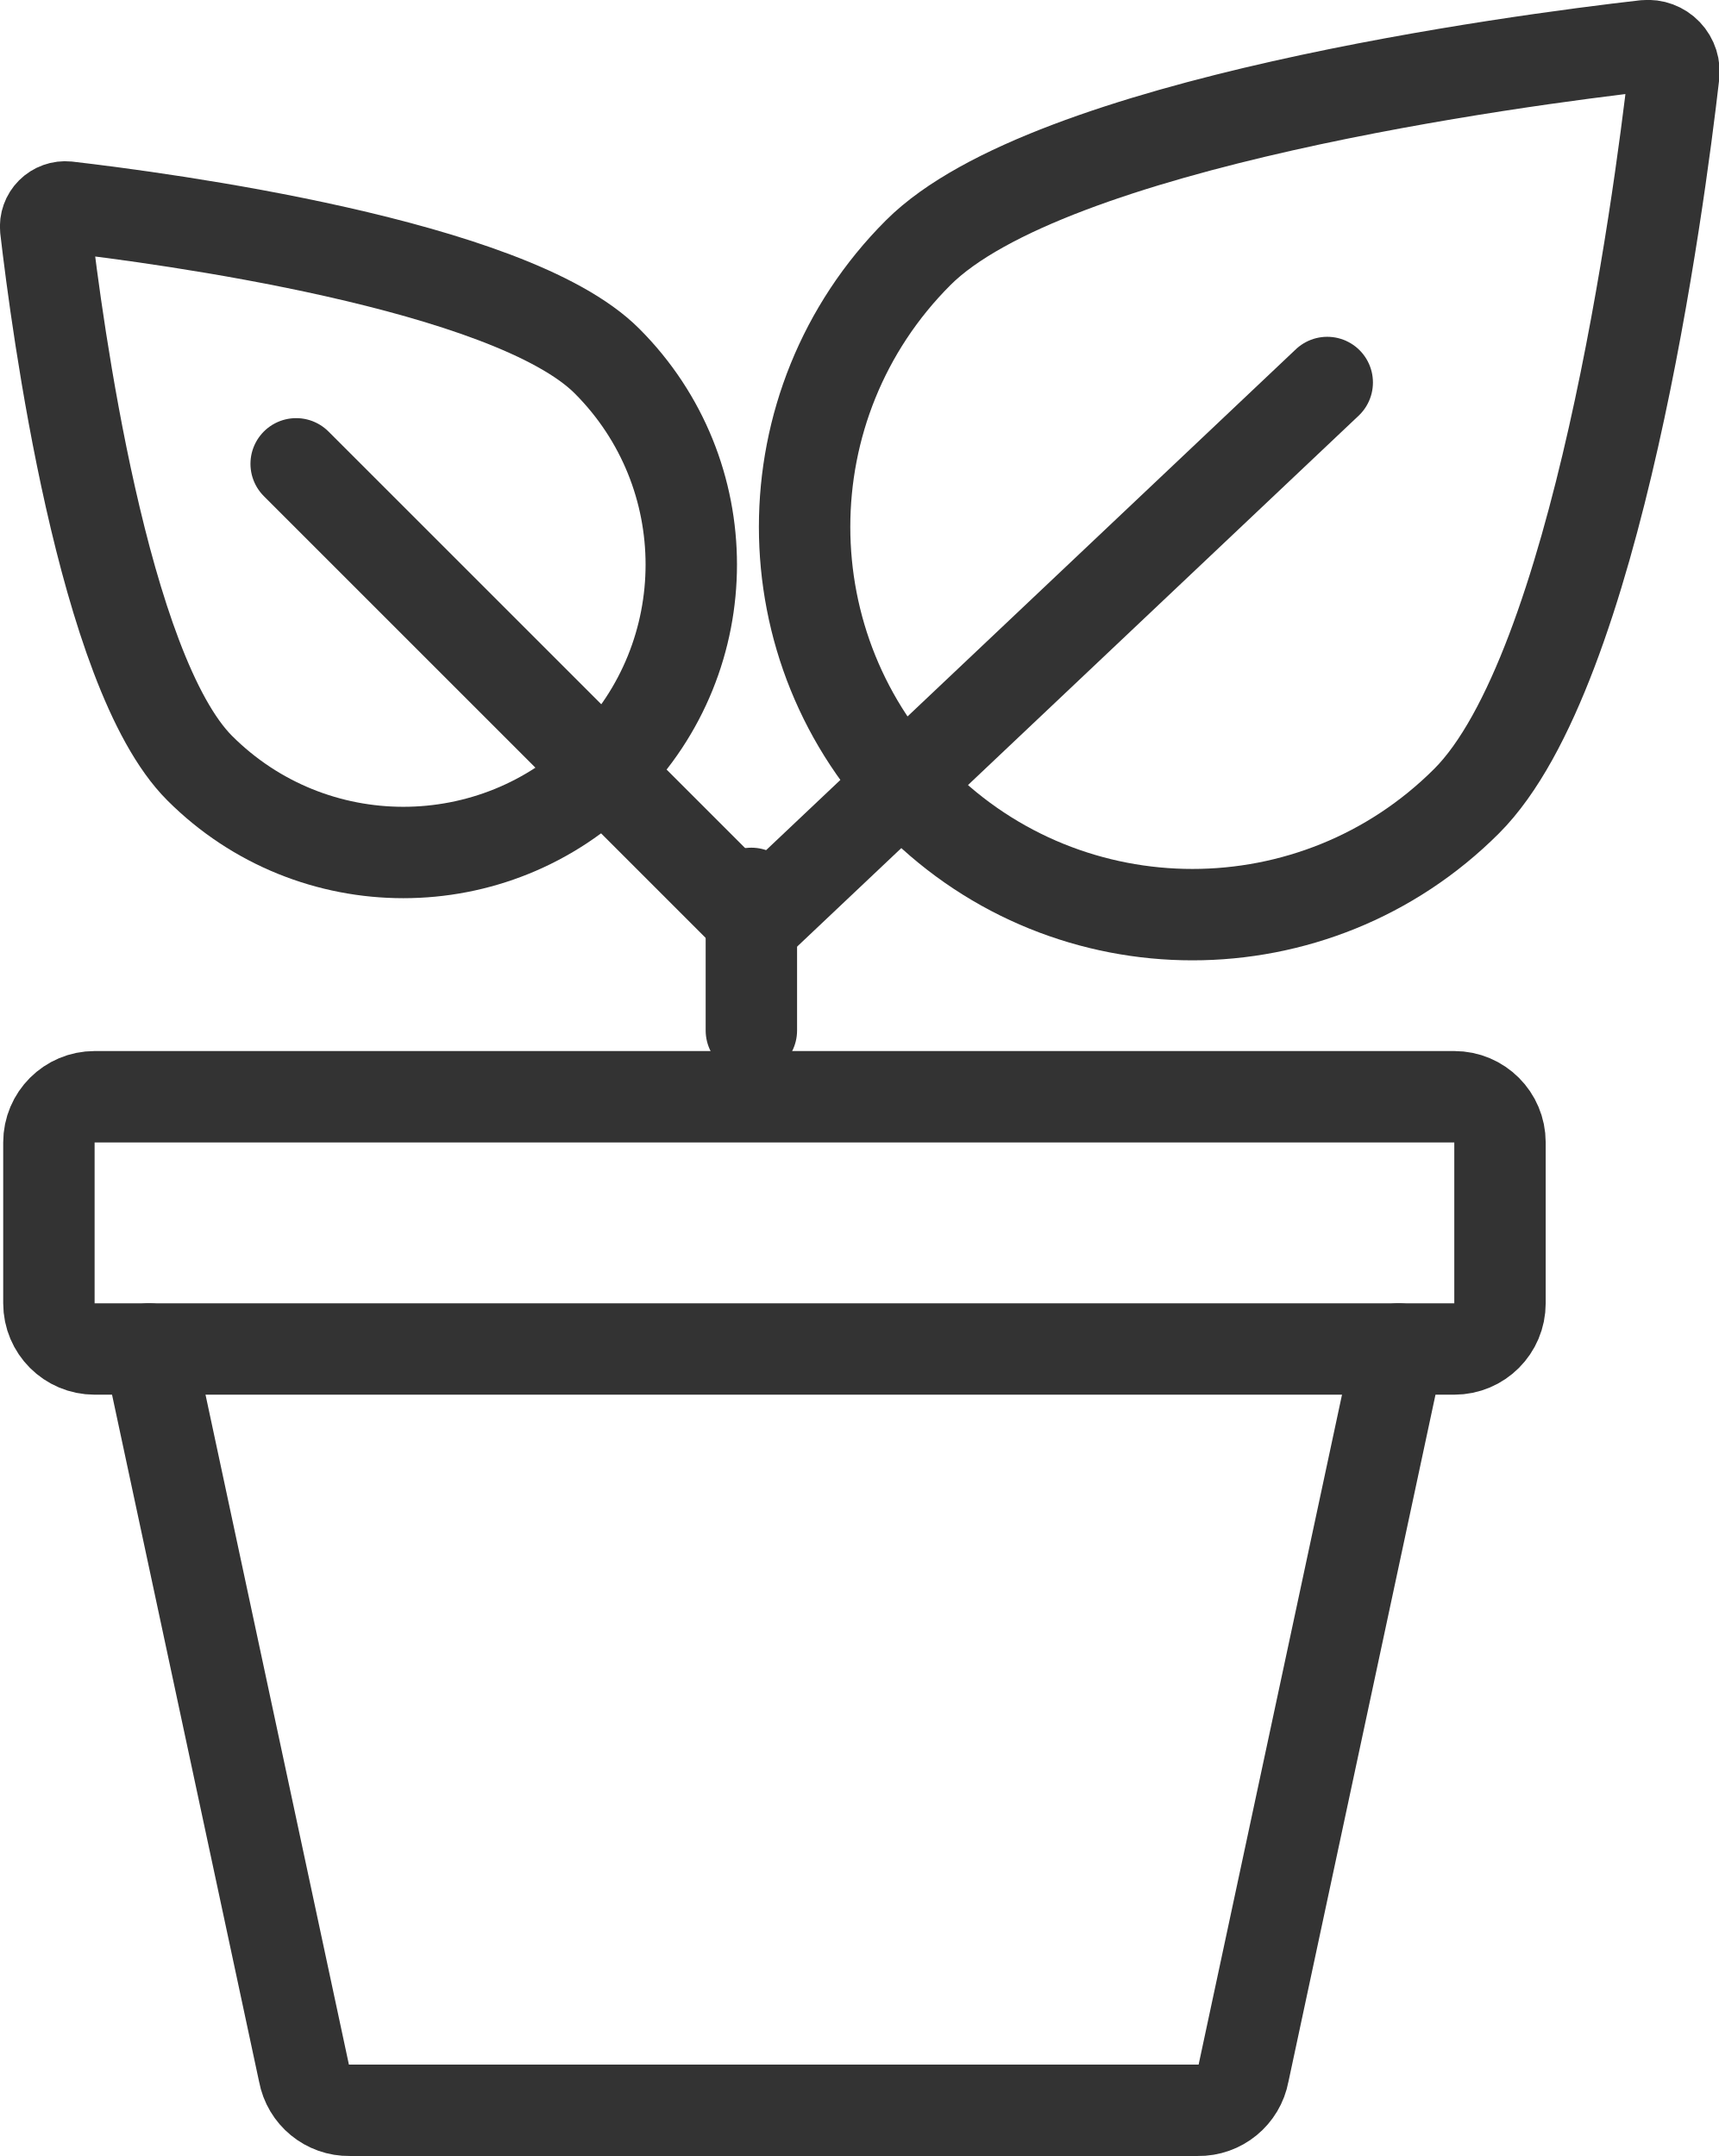
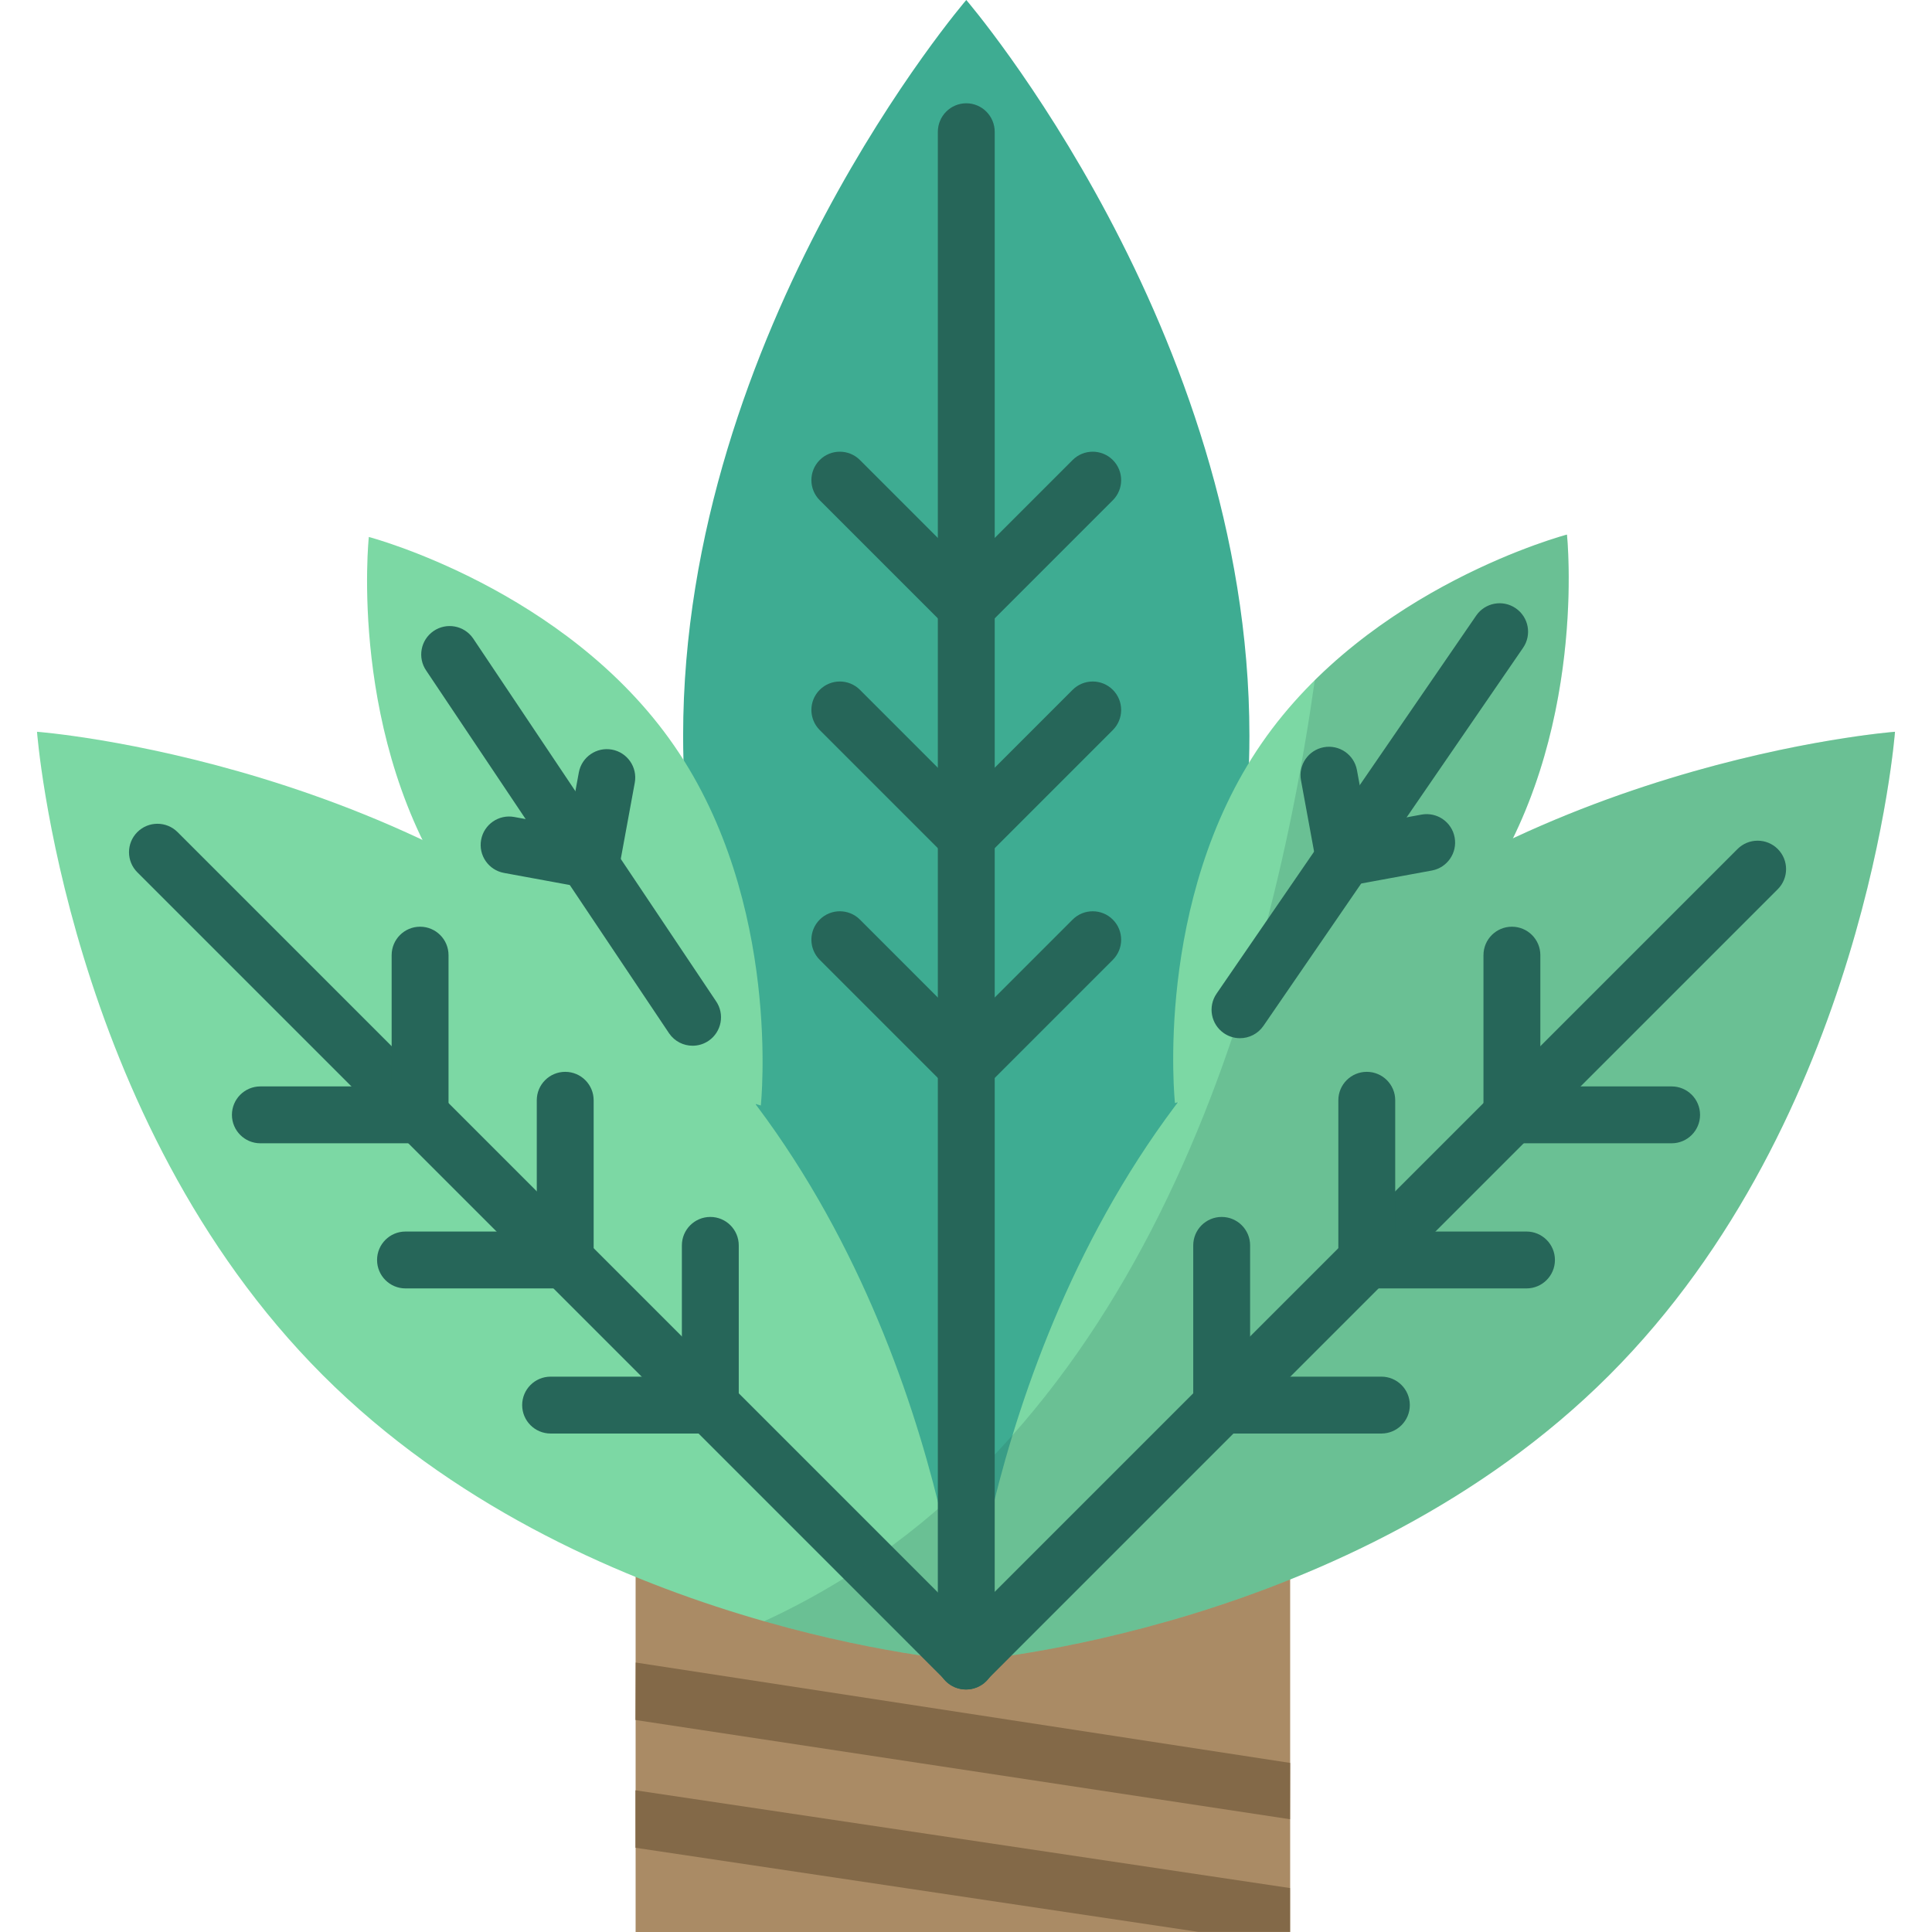
- <svg xmlns="http://www.w3.org/2000/svg" viewBox="0 0 37.6 47.18">
-   <defs>
-     <style>.cls-1{fill:none;stroke:#333;stroke-linecap:round;stroke-linejoin:round;stroke-width:2px;}</style>
-   </defs>
-   <g id="Layer_2" data-name="Layer 2">
-     <g id="Layer_2-2" data-name="Layer 2">
-       <rect class="cls-1" x="1.07" y="24" width="31.75" height="5.52" rx="1" />
-       <path class="cls-1" d="M3.26,29.52,6.65,45.36a1,1,0,0,0,1,.82H26.21a1,1,0,0,0,1-.82l3.39-15.84" />
-       <path class="cls-1" d="M4.37,16.81A6.3,6.3,0,0,0,13.28,7.9C11.16,5.78,3.54,4.77,1.47,4.53A.43.43,0,0,0,1,5C1.24,7.07,2.25,14.69,4.37,16.81Z" />
-       <line class="cls-1" x1="6.48" y1="10.15" x2="16.53" y2="20.2" />
-       <path class="cls-1" d="M20.09,5.53a8.47,8.47,0,0,0,12,12c2.85-2.85,4.21-13.1,4.53-15.88A.57.57,0,0,0,36,1C33.19,1.32,22.94,2.68,20.09,5.53Z" />
-       <line class="cls-1" x1="29.04" y1="8.37" x2="16.53" y2="20.2" />
-       <line class="cls-1" x1="16.44" y1="22.55" x2="16.44" y2="19.55" />
-     </g>
+ <svg xmlns="http://www.w3.org/2000/svg" version="1.1" id="Layer_1" x="0px" y="0px" viewBox="0 0 512 512" style="enable-background:new 0 0 512 512;" xml:space="preserve">
+   <rect x="168.445" y="412.267" style="fill:#AA8B65;" width="173.46" height="99.733" />
+   <path style="fill:#3EAC92;" d="M312.127,292.149c10.88-28.608,18.982-61.79,18.982-97.175C331.11,87.293,256.073,0,256.073,0  s-75.037,87.293-75.037,194.974c0,35.55,8.179,68.878,19.136,97.576v116.399l55.39,26.313l60.026-30.32L312.127,292.149z" />
+   <path style="fill:#7CD8A4;" d="M180.329,269.671c68.004,68.004,75.745,170.521,75.745,170.521s-102.517-7.739-170.521-75.745  S9.807,193.926,9.807,193.926S112.325,201.667,180.329,269.671z" />
+   <g>
+     <path style="fill:#266659;" d="M256.073,447.729c-1.928,0-3.858-0.736-5.329-2.207L36.395,231.173   c-2.943-2.944-2.943-7.715,0-10.659c2.943-2.942,7.715-2.942,10.658,0l214.349,214.348c2.943,2.944,2.943,7.715,0,10.659   C259.931,446.992,258.002,447.729,256.073,447.729z" />
+     <path style="fill:#266659;" d="M149.788,341.443h-42.325c-4.162,0-7.537-3.373-7.537-7.537c0-4.163,3.374-7.536,7.537-7.536h34.789   v-34.787c0-4.163,3.374-7.536,7.536-7.536s7.536,3.373,7.536,7.536v42.324C157.325,338.07,153.95,341.443,149.788,341.443z" />
+     <path style="fill:#266659;" d="M188.242,379.899h-42.324c-4.162,0-7.537-3.373-7.537-7.536s3.374-7.536,7.537-7.536h34.787v-34.789   c0-4.163,3.374-7.536,7.537-7.536s7.536,3.373,7.536,7.536v42.325C195.779,376.526,192.404,379.899,188.242,379.899z" />
+     <path style="fill:#266659;" d="M111.327,302.983H69.002c-4.162,0-7.537-3.373-7.537-7.536s3.374-7.536,7.537-7.536h34.789v-34.788   c0-4.163,3.374-7.536,7.537-7.536c4.162,0,7.536,3.373,7.536,7.536v42.324C118.863,299.609,115.489,302.983,111.327,302.983z" />
  </g>
+   <path style="fill:#7CD8A4;" d="M426.448,364.448c-68.004,68.004-170.521,75.745-170.521,75.745s7.739-102.517,75.745-170.521  s170.521-75.745,170.521-75.745S494.453,296.444,426.448,364.448z" />
+   <g>
+     <path style="fill:#266659;" d="M255.926,447.729c-1.928,0-3.858-0.736-5.329-2.207c-2.943-2.944-2.943-7.715,0-10.659   l209.867-209.866c2.943-2.942,7.715-2.942,10.658,0c2.943,2.944,2.943,7.715,0,10.659L261.255,445.522   C259.784,446.992,257.855,447.729,255.926,447.729z" />
+     <path style="fill:#266659;" d="M404.536,341.443h-42.325c-4.162,0-7.537-3.373-7.537-7.537v-42.324   c0-4.163,3.374-7.536,7.537-7.536c4.162,0,7.536,3.373,7.536,7.536v34.787h34.788c4.162,0,7.537,3.373,7.537,7.536   C412.072,338.07,408.698,341.443,404.536,341.443z" />
+     <path style="fill:#266659;" d="M366.081,379.899h-42.324c-4.162,0-7.536-3.373-7.536-7.536v-42.325   c0-4.163,3.374-7.536,7.536-7.536c4.162,0,7.536,3.373,7.536,7.536v34.789h34.788c4.162,0,7.536,3.373,7.536,7.536   S370.243,379.899,366.081,379.899z" />
+     <path style="fill:#266659;" d="M442.997,302.983h-42.325c-4.162,0-7.536-3.373-7.536-7.536v-42.324   c0-4.163,3.374-7.536,7.536-7.536c4.162,0,7.536,3.373,7.536,7.536v34.788h34.789c4.162,0,7.536,3.373,7.536,7.536   S447.159,302.983,442.997,302.983z" />
+   </g>
+   <path style="fill:#7CD8A4;" d="M392.308,236.992c-28.687,41.604-80.933,55.34-80.933,55.34s-5.736-53.717,22.95-95.321  s80.933-55.34,80.933-55.34S420.994,195.388,392.308,236.992z" />
+   <g>
+     <path style="fill:#266659;" d="M328.606,275.133c-1.475,0-2.965-0.432-4.271-1.332c-3.427-2.363-4.29-7.056-1.926-10.484   l68.805-100.19c2.362-3.425,7.055-4.29,10.483-1.926s4.29,7.056,1.926,10.484l-68.805,100.19   C333.355,273.993,331.001,275.133,328.606,275.133z" />
+     <path style="fill:#266659;" d="M356.2,234.847c-3.566,0-6.736-2.541-7.404-6.176l-4.019-21.874   c-0.753-4.094,1.956-8.022,6.05-8.774c4.094-0.746,8.022,1.956,8.774,6.05l2.658,14.461l14.462-2.658   c4.096-0.746,8.022,1.956,8.774,6.05c0.753,4.094-1.956,8.022-6.05,8.774l-21.874,4.019   C357.11,234.806,356.652,234.847,356.2,234.847z" />
+   </g>
+   <path style="fill:#7CD8A4;" d="M120.692,237.621c28.687,41.604,80.933,55.34,80.933,55.34s5.736-53.717-22.95-95.321  S97.742,142.3,97.742,142.3S92.005,196.017,120.692,237.621z" />
+   <g>
+     <path style="fill:#266659;" d="M183.548,277.13c-2.395,0-4.749-1.139-6.211-3.259l-64.378-96.145   c-2.363-3.427-1.5-8.12,1.926-10.484c3.428-2.361,8.12-1.5,10.483,1.926l64.378,96.145c2.363,3.427,1.5,8.12-1.926,10.484   C186.513,276.697,185.023,277.13,183.548,277.13z" />
+     <path style="fill:#266659;" d="M156.799,235.476c-0.452,0-0.91-0.04-1.371-0.125l-21.874-4.019   c-4.094-0.753-6.803-4.681-6.05-8.775c0.753-4.093,4.683-6.801,8.774-6.05l14.462,2.658l2.658-14.461   c0.753-4.094,4.688-6.799,8.774-6.05c4.094,0.753,6.803,4.681,6.05,8.775l-4.019,21.874   C163.535,232.933,160.365,235.476,156.799,235.476z" />
+     <path style="fill:#266659;" d="M256.073,434.862c-4.162,0-7.536-3.394-7.536-7.583V34.954c0-4.188,3.374-7.583,7.536-7.583   c4.162,0,7.537,3.394,7.537,7.583V427.28C263.609,431.468,260.235,434.862,256.073,434.862z" />
+     <path style="fill:#266659;" d="M256.073,229.188c-1.999,0-3.916-0.794-5.329-2.207l-33.509-33.51   c-2.943-2.944-2.943-7.715,0-10.659c2.943-2.942,7.715-2.942,10.658,0l28.18,28.182l28.18-28.182c2.943-2.942,7.715-2.942,10.658,0   c2.943,2.944,2.943,7.715,0,10.659l-33.509,33.51C259.989,228.394,258.072,229.188,256.073,229.188z" />
+     <path style="fill:#266659;" d="M256.073,290.08c-1.999,0-3.916-0.794-5.329-2.207l-33.509-33.51c-2.943-2.944-2.943-7.715,0-10.659   c2.943-2.942,7.715-2.942,10.658,0l28.18,28.182l28.18-28.182c2.943-2.942,7.715-2.942,10.658,0c2.943,2.944,2.943,7.715,0,10.659   l-33.509,33.51C259.989,289.286,258.072,290.08,256.073,290.08z" />
+     <path style="fill:#266659;" d="M256.073,168.287c-1.928,0-3.858-0.736-5.329-2.207l-33.509-33.509   c-2.943-2.944-2.943-7.715,0-10.659c2.943-2.942,7.715-2.942,10.658,0l28.18,28.18l28.18-28.18c2.943-2.942,7.715-2.942,10.658,0   c2.943,2.944,2.943,7.715,0,10.659l-33.509,33.509C259.931,167.552,258.002,168.287,256.073,168.287z" />
+   </g>
+   <g>
+     <polyline style="fill:#836948;" points="341.865,482.117 168.403,455.818 168.477,440.586 341.905,467.193  " />
+     <polygon style="fill:#836948;" points="341.865,511.962 341.865,500.355 168.403,474.448 168.403,489.676 317.547,511.962  " />
+   </g>
+   <g style="opacity:0.21;">
+     <path style="fill:#266659;" d="M400.939,222.166c18.799-38.489,14.319-80.495,14.319-80.495s-37.863,9.96-66.823,38.59   c-12.648,89.188-48.237,204.494-145.938,249.387c17.214,4.909,31.833,7.618,41.428,9.055l5.901,5.901   c0.232,0.32,0.483,0.63,0.772,0.918c1.471,1.471,3.4,2.207,5.329,2.207c0.024,0,0.049-0.003,0.073-0.003   c0.024,0,0.049,0.003,0.073,0.003c1.928,0,3.858-0.736,5.329-2.207c0.288-0.288,0.54-0.599,0.772-0.918l5.901-5.901   c29.127-4.363,104.552-20.434,158.373-74.255c68.004-68.004,75.745-170.522,75.745-170.522S453.48,197.607,400.939,222.166z" />
+   </g>
+   <g>
+ </g>
+   <g>
+ </g>
+   <g>
+ </g>
+   <g>
+ </g>
+   <g>
+ </g>
+   <g>
+ </g>
+   <g>
+ </g>
+   <g>
+ </g>
+   <g>
+ </g>
+   <g>
+ </g>
+   <g>
+ </g>
+   <g>
+ </g>
+   <g>
+ </g>
+   <g>
+ </g>
+   <g>
+ </g>
</svg>
